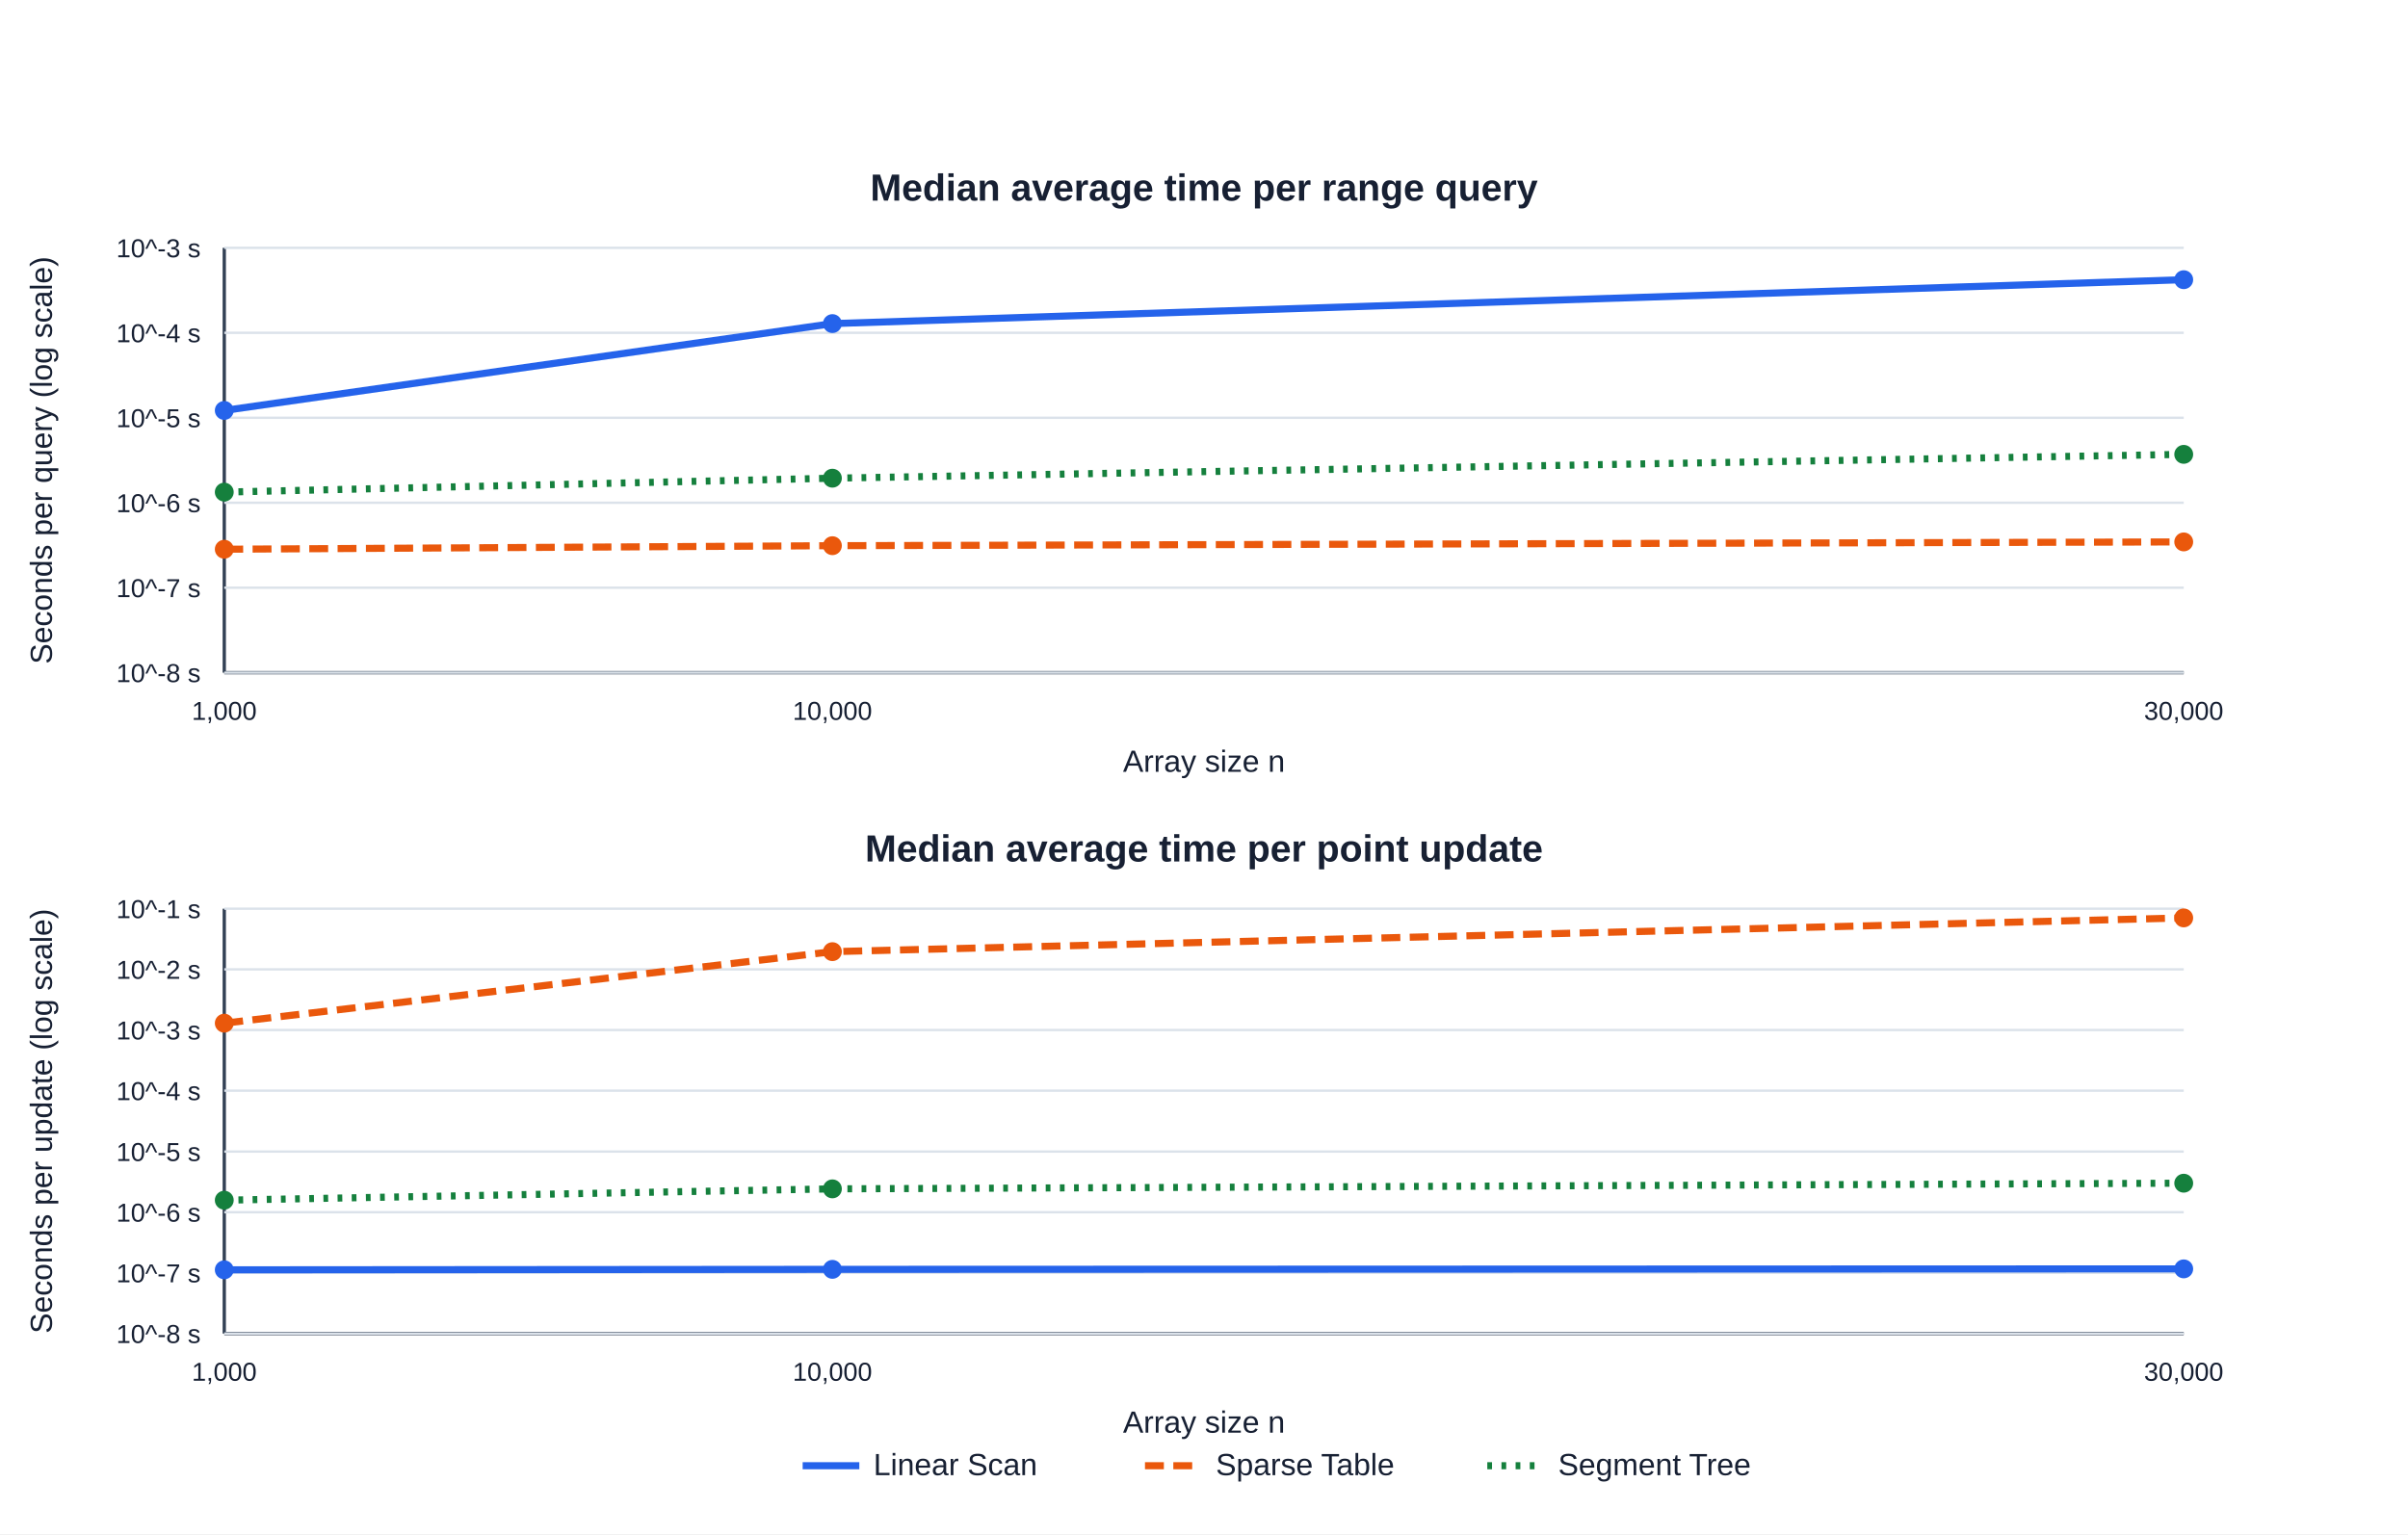
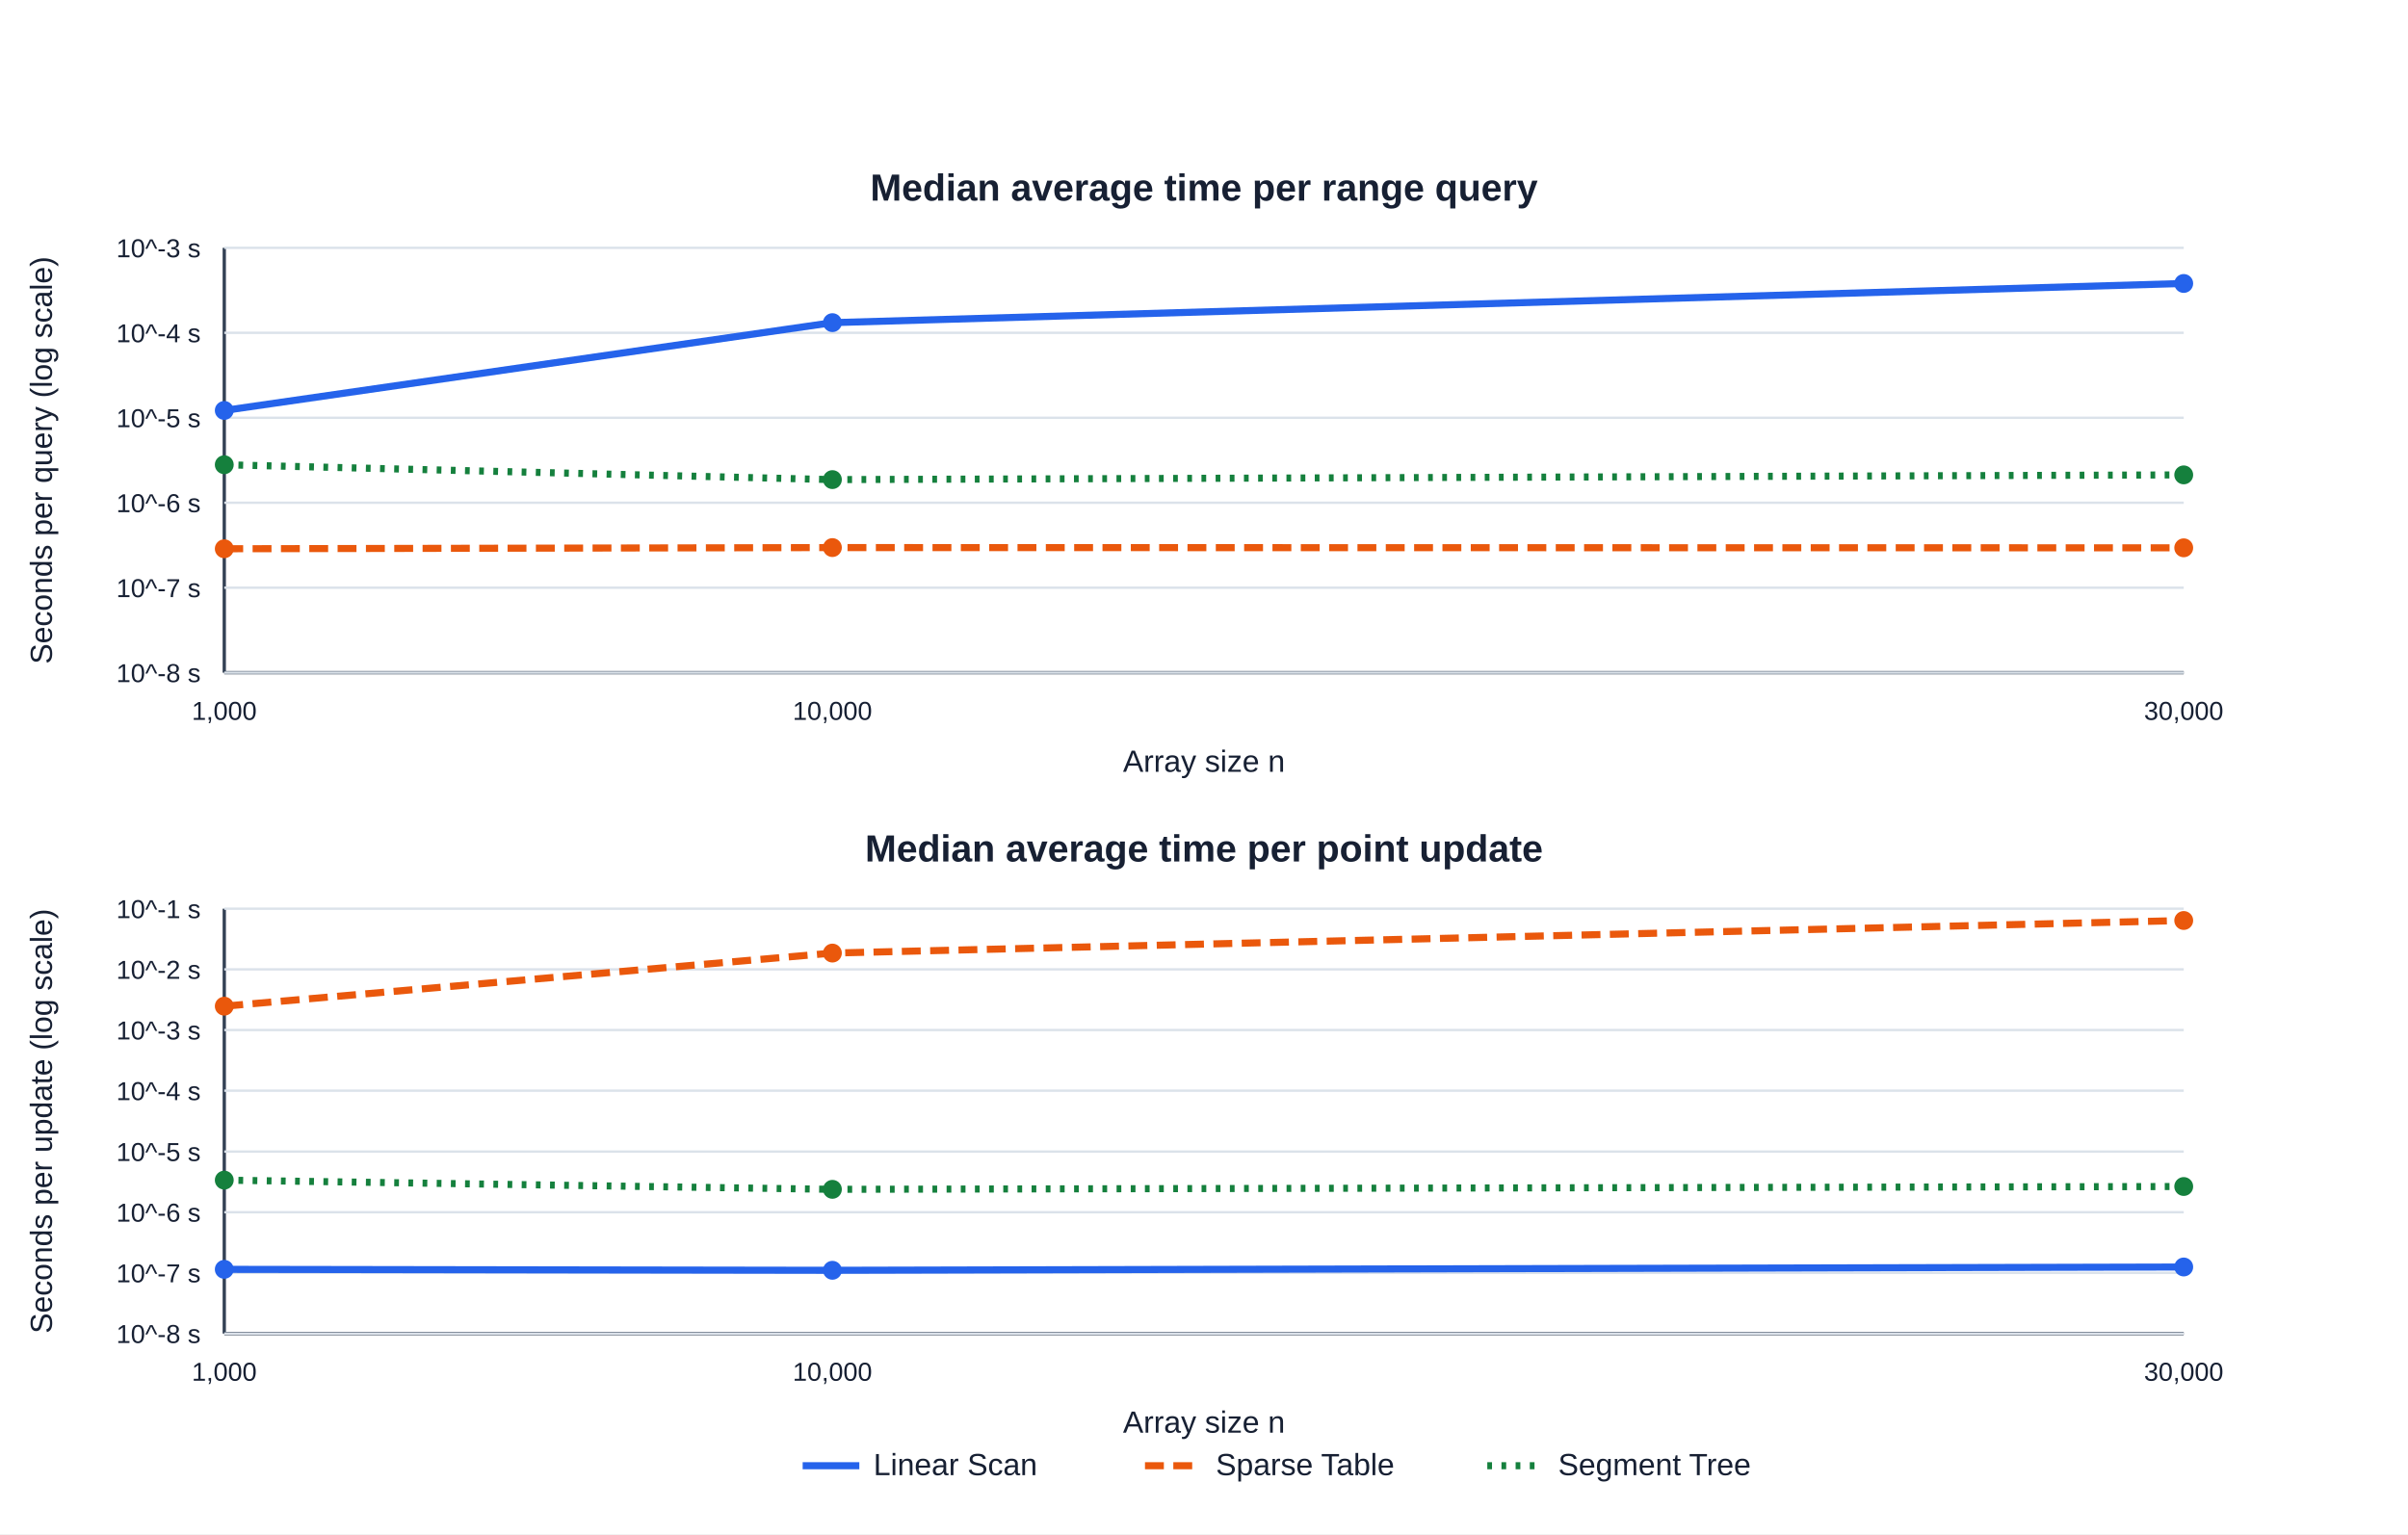
<svg xmlns="http://www.w3.org/2000/svg" width="1020" height="650" viewBox="0 0 1020 650">
  <style>
text { font-family: Arial, sans-serif; fill: #172033; }
.heading { font-size: 22px; font-weight: bold; }
.title { font-size: 16px; font-weight: bold; }
.label { font-size: 13px; }
.tick { font-size: 11px; }
.axis { stroke: #334155; stroke-width: 1.4; }
.grid { stroke: #dbe2ea; stroke-width: 1; }
</style>
  <rect width="100%" height="100%" fill="white" />
  <text x="510" y="85" text-anchor="middle" class="title">Median average time per range query</text>
  <line x1="95" y1="105" x2="95" y2="285" class="axis" />
  <line x1="95" y1="285" x2="925" y2="285" class="axis" />
  <line x1="95" y1="285.0" x2="925" y2="285.0" class="grid" />
  <text x="85" y="289.0" text-anchor="end" class="tick">10^-8 s</text>
  <line x1="95" y1="249.0" x2="925" y2="249.0" class="grid" />
  <text x="85" y="253.0" text-anchor="end" class="tick">10^-7 s</text>
  <line x1="95" y1="213.0" x2="925" y2="213.0" class="grid" />
  <text x="85" y="217.0" text-anchor="end" class="tick">10^-6 s</text>
  <line x1="95" y1="177.0" x2="925" y2="177.0" class="grid" />
  <text x="85" y="181.0" text-anchor="end" class="tick">10^-5 s</text>
  <line x1="95" y1="141.0" x2="925" y2="141.0" class="grid" />
  <text x="85" y="145.0" text-anchor="end" class="tick">10^-4 s</text>
  <line x1="95" y1="105.0" x2="925" y2="105.0" class="grid" />
  <text x="85" y="109.0" text-anchor="end" class="tick">10^-3 s</text>
  <text x="95.0" y="305" text-anchor="middle" class="tick">1,000</text>
  <text x="352.6" y="305" text-anchor="middle" class="tick">10,000</text>
  <text x="925.0" y="305" text-anchor="middle" class="tick">30,000</text>
-   <polyline points="95.0,173.9 352.6,137.1 925.0,118.5" fill="none" stroke="#2563EB" stroke-width="3" stroke-dasharray="" />
+   <polyline points="95.0,173.9 352.6,136.7 925.0,120.1" fill="none" stroke="#2563EB" stroke-width="3" stroke-dasharray="" />
  <circle cx="95.0" cy="173.9" r="4" fill="#2563EB" />
-   <circle cx="352.6" cy="137.1" r="4" fill="#2563EB" />
-   <circle cx="925.0" cy="118.5" r="4" fill="#2563EB" />
-   <polyline points="95.0,232.7 352.6,231.2 925.0,229.6" fill="none" stroke="#EA580C" stroke-width="3" stroke-dasharray="8 4" />
-   <circle cx="95.0" cy="232.7" r="4" fill="#EA580C" />
-   <circle cx="352.6" cy="231.2" r="4" fill="#EA580C" />
-   <circle cx="925.0" cy="229.6" r="4" fill="#EA580C" />
-   <polyline points="95.0,208.5 352.6,202.6 925.0,192.5" fill="none" stroke="#15803D" stroke-width="3" stroke-dasharray="2 4" />
-   <circle cx="95.0" cy="208.5" r="4" fill="#15803D" />
-   <circle cx="352.6" cy="202.6" r="4" fill="#15803D" />
-   <circle cx="925.0" cy="192.5" r="4" fill="#15803D" />
+   <circle cx="352.6" cy="136.7" r="4" fill="#2563EB" />
+   <circle cx="925.0" cy="120.1" r="4" fill="#2563EB" />
+   <polyline points="95.0,232.5 352.6,232.0 925.0,232.1" fill="none" stroke="#EA580C" stroke-width="3" stroke-dasharray="8 4" />
+   <circle cx="95.0" cy="232.5" r="4" fill="#EA580C" />
+   <circle cx="352.6" cy="232.0" r="4" fill="#EA580C" />
+   <circle cx="925.0" cy="232.1" r="4" fill="#EA580C" />
+   <polyline points="95.0,196.9 352.6,203.2 925.0,201.2" fill="none" stroke="#15803D" stroke-width="3" stroke-dasharray="2 4" />
+   <circle cx="95.0" cy="196.9" r="4" fill="#15803D" />
+   <circle cx="352.6" cy="203.2" r="4" fill="#15803D" />
+   <circle cx="925.0" cy="201.2" r="4" fill="#15803D" />
  <text x="510" y="327" text-anchor="middle" class="label">Array size n</text>
  <text transform="translate(22,195.0) rotate(-90)" text-anchor="middle" class="label">Seconds per query (log scale)</text>
  <text x="510" y="365" text-anchor="middle" class="title">Median average time per point update</text>
  <line x1="95" y1="385" x2="95" y2="565" class="axis" />
  <line x1="95" y1="565" x2="925" y2="565" class="axis" />
  <line x1="95" y1="565.0" x2="925" y2="565.0" class="grid" />
  <text x="85" y="569.0" text-anchor="end" class="tick">10^-8 s</text>
  <line x1="95" y1="539.3" x2="925" y2="539.3" class="grid" />
  <text x="85" y="543.3" text-anchor="end" class="tick">10^-7 s</text>
  <line x1="95" y1="513.6" x2="925" y2="513.6" class="grid" />
  <text x="85" y="517.6" text-anchor="end" class="tick">10^-6 s</text>
  <line x1="95" y1="487.9" x2="925" y2="487.9" class="grid" />
  <text x="85" y="491.9" text-anchor="end" class="tick">10^-5 s</text>
  <line x1="95" y1="462.1" x2="925" y2="462.1" class="grid" />
  <text x="85" y="466.1" text-anchor="end" class="tick">10^-4 s</text>
  <line x1="95" y1="436.4" x2="925" y2="436.4" class="grid" />
  <text x="85" y="440.4" text-anchor="end" class="tick">10^-3 s</text>
  <line x1="95" y1="410.7" x2="925" y2="410.7" class="grid" />
  <text x="85" y="414.7" text-anchor="end" class="tick">10^-2 s</text>
  <line x1="95" y1="385.0" x2="925" y2="385.0" class="grid" />
  <text x="85" y="389.0" text-anchor="end" class="tick">10^-1 s</text>
  <text x="95.0" y="585" text-anchor="middle" class="tick">1,000</text>
  <text x="352.6" y="585" text-anchor="middle" class="tick">10,000</text>
  <text x="925.0" y="585" text-anchor="middle" class="tick">30,000</text>
-   <polyline points="95.0,538.0 352.6,537.8 925.0,537.6" fill="none" stroke="#2563EB" stroke-width="3" stroke-dasharray="" />
-   <circle cx="95.0" cy="538.0" r="4" fill="#2563EB" />
-   <circle cx="352.6" cy="537.8" r="4" fill="#2563EB" />
-   <circle cx="925.0" cy="537.6" r="4" fill="#2563EB" />
-   <polyline points="95.0,433.5 352.6,403.2 925.0,388.9" fill="none" stroke="#EA580C" stroke-width="3" stroke-dasharray="8 4" />
-   <circle cx="95.0" cy="433.5" r="4" fill="#EA580C" />
-   <circle cx="352.6" cy="403.2" r="4" fill="#EA580C" />
-   <circle cx="925.0" cy="388.9" r="4" fill="#EA580C" />
-   <polyline points="95.0,508.5 352.6,503.7 925.0,501.3" fill="none" stroke="#15803D" stroke-width="3" stroke-dasharray="2 4" />
-   <circle cx="95.0" cy="508.5" r="4" fill="#15803D" />
-   <circle cx="352.6" cy="503.7" r="4" fill="#15803D" />
-   <circle cx="925.0" cy="501.3" r="4" fill="#15803D" />
+   <polyline points="95.0,537.8 352.6,538.2 925.0,536.8" fill="none" stroke="#2563EB" stroke-width="3" stroke-dasharray="" />
+   <circle cx="95.0" cy="537.8" r="4" fill="#2563EB" />
+   <circle cx="352.6" cy="538.2" r="4" fill="#2563EB" />
+   <circle cx="925.0" cy="536.8" r="4" fill="#2563EB" />
+   <polyline points="95.0,426.3 352.6,403.8 925.0,390.0" fill="none" stroke="#EA580C" stroke-width="3" stroke-dasharray="8 4" />
+   <circle cx="95.0" cy="426.3" r="4" fill="#EA580C" />
+   <circle cx="352.6" cy="403.8" r="4" fill="#EA580C" />
+   <circle cx="925.0" cy="390.0" r="4" fill="#EA580C" />
+   <polyline points="95.0,500.0 352.6,503.9 925.0,502.7" fill="none" stroke="#15803D" stroke-width="3" stroke-dasharray="2 4" />
+   <circle cx="95.0" cy="500.0" r="4" fill="#15803D" />
+   <circle cx="352.6" cy="503.9" r="4" fill="#15803D" />
+   <circle cx="925.0" cy="502.7" r="4" fill="#15803D" />
  <text x="510" y="607" text-anchor="middle" class="label">Array size n</text>
  <text transform="translate(22,475.0) rotate(-90)" text-anchor="middle" class="label">Seconds per update (log scale)</text>
  <line x1="340" y1="621" x2="364" y2="621" stroke="#2563EB" stroke-width="3" stroke-dasharray="" />
  <text x="370" y="625" class="label">Linear Scan</text>
  <line x1="485" y1="621" x2="509" y2="621" stroke="#EA580C" stroke-width="3" stroke-dasharray="8 4" />
  <text x="515" y="625" class="label">Sparse Table</text>
  <line x1="630" y1="621" x2="654" y2="621" stroke="#15803D" stroke-width="3" stroke-dasharray="2 4" />
  <text x="660" y="625" class="label">Segment Tree</text>
</svg>
